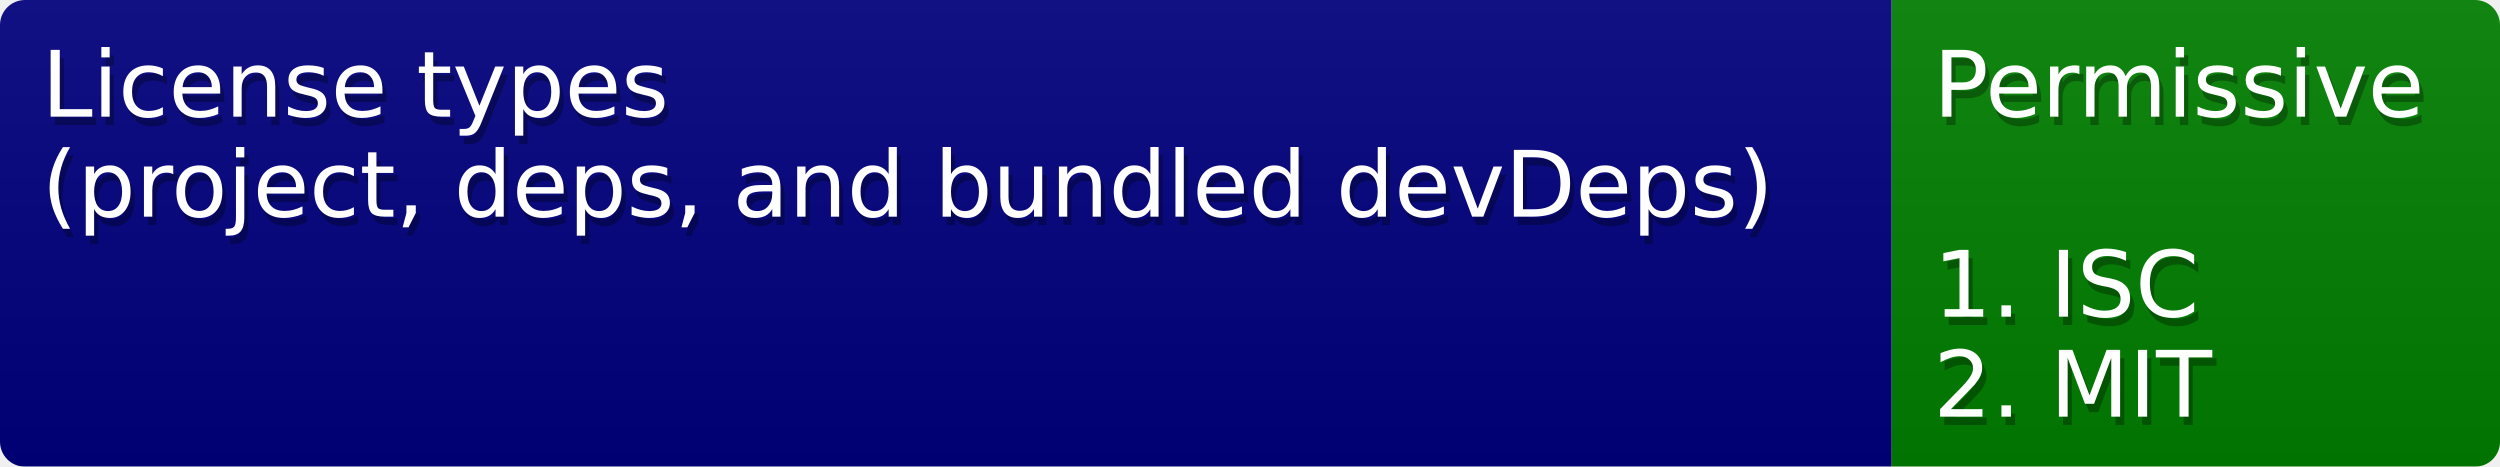
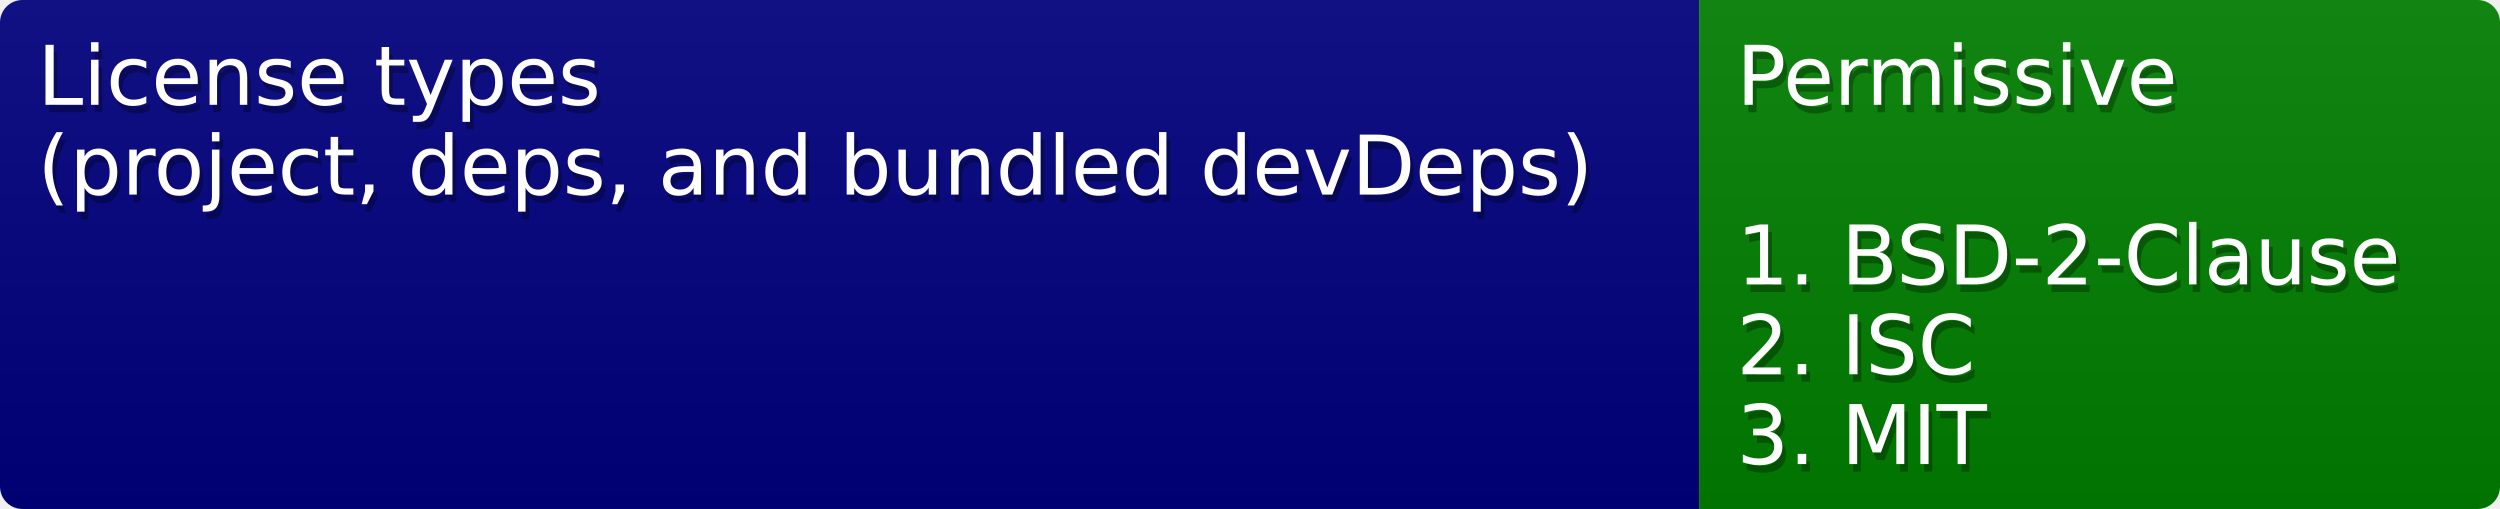
- <svg xmlns="http://www.w3.org/2000/svg" width="300" height="56">
+ <svg xmlns="http://www.w3.org/2000/svg" width="334" height="68">
  <defs>
    <style>text{font-size:11px;font-family:Verdana,DejaVu Sans,Geneva,sans-serif}text.shadow{fill:#010101;fill-opacity:.3}text.high{fill:#fff}</style>
    <linearGradient id="smooth" x2="0" y2="100%">
      <stop offset="0" stop-color="#aaa" stop-opacity=".1" />
      <stop offset="1" stop-opacity=".1" />
    </linearGradient>
    <mask id="round">
      <rect width="100%" height="100%" rx="3" fill="#fff" />
    </mask>
  </defs>
  <g id="bg" mask="url(#round)">
-     <path fill="navy" d="M0 0h227v56H0z" />
-     <path fill="green" d="M227 0h73v56h-73z" />
-     <path fill="url(#smooth)" d="M0 0h300v56H0z" />
+     <path fill="navy" d="M0 0h227v68H0z" />
+     <path fill="green" d="M227 0h107v68H227z" />
+     <path fill="url(#smooth)" d="M0 0h334v68H0z" />
  </g>
  <g id="fg">
    <text class="shadow" x="5.5" y="15">License types</text>
    <text class="high" x="5" y="14">License types</text>
    <text class="shadow" x="5.5" y="27">(project, deps, and bundled devDeps)</text>
    <text class="high" x="5" y="26">(project, deps, and bundled devDeps)</text>
    <text class="shadow" x="232.5" y="15">Permissive</text>
    <text class="high" x="232" y="14">Permissive</text>
-     <text class="shadow" x="232.5" y="39">1. ISC</text>
-     <text class="high" x="232" y="38">1. ISC</text>
-     <text class="shadow" x="232.5" y="51">2. MIT</text>
-     <text class="high" x="232" y="50">2. MIT</text>
+     <text class="shadow" x="232.5" y="39">1. BSD-2-Clause</text>
+     <text class="high" x="232" y="38">1. BSD-2-Clause</text>
+     <text class="shadow" x="232.5" y="51">2. ISC</text>
+     <text class="high" x="232" y="50">2. ISC</text>
+     <text class="shadow" x="232.5" y="63">3. MIT</text>
+     <text class="high" x="232" y="62">3. MIT</text>
  </g>
</svg>
